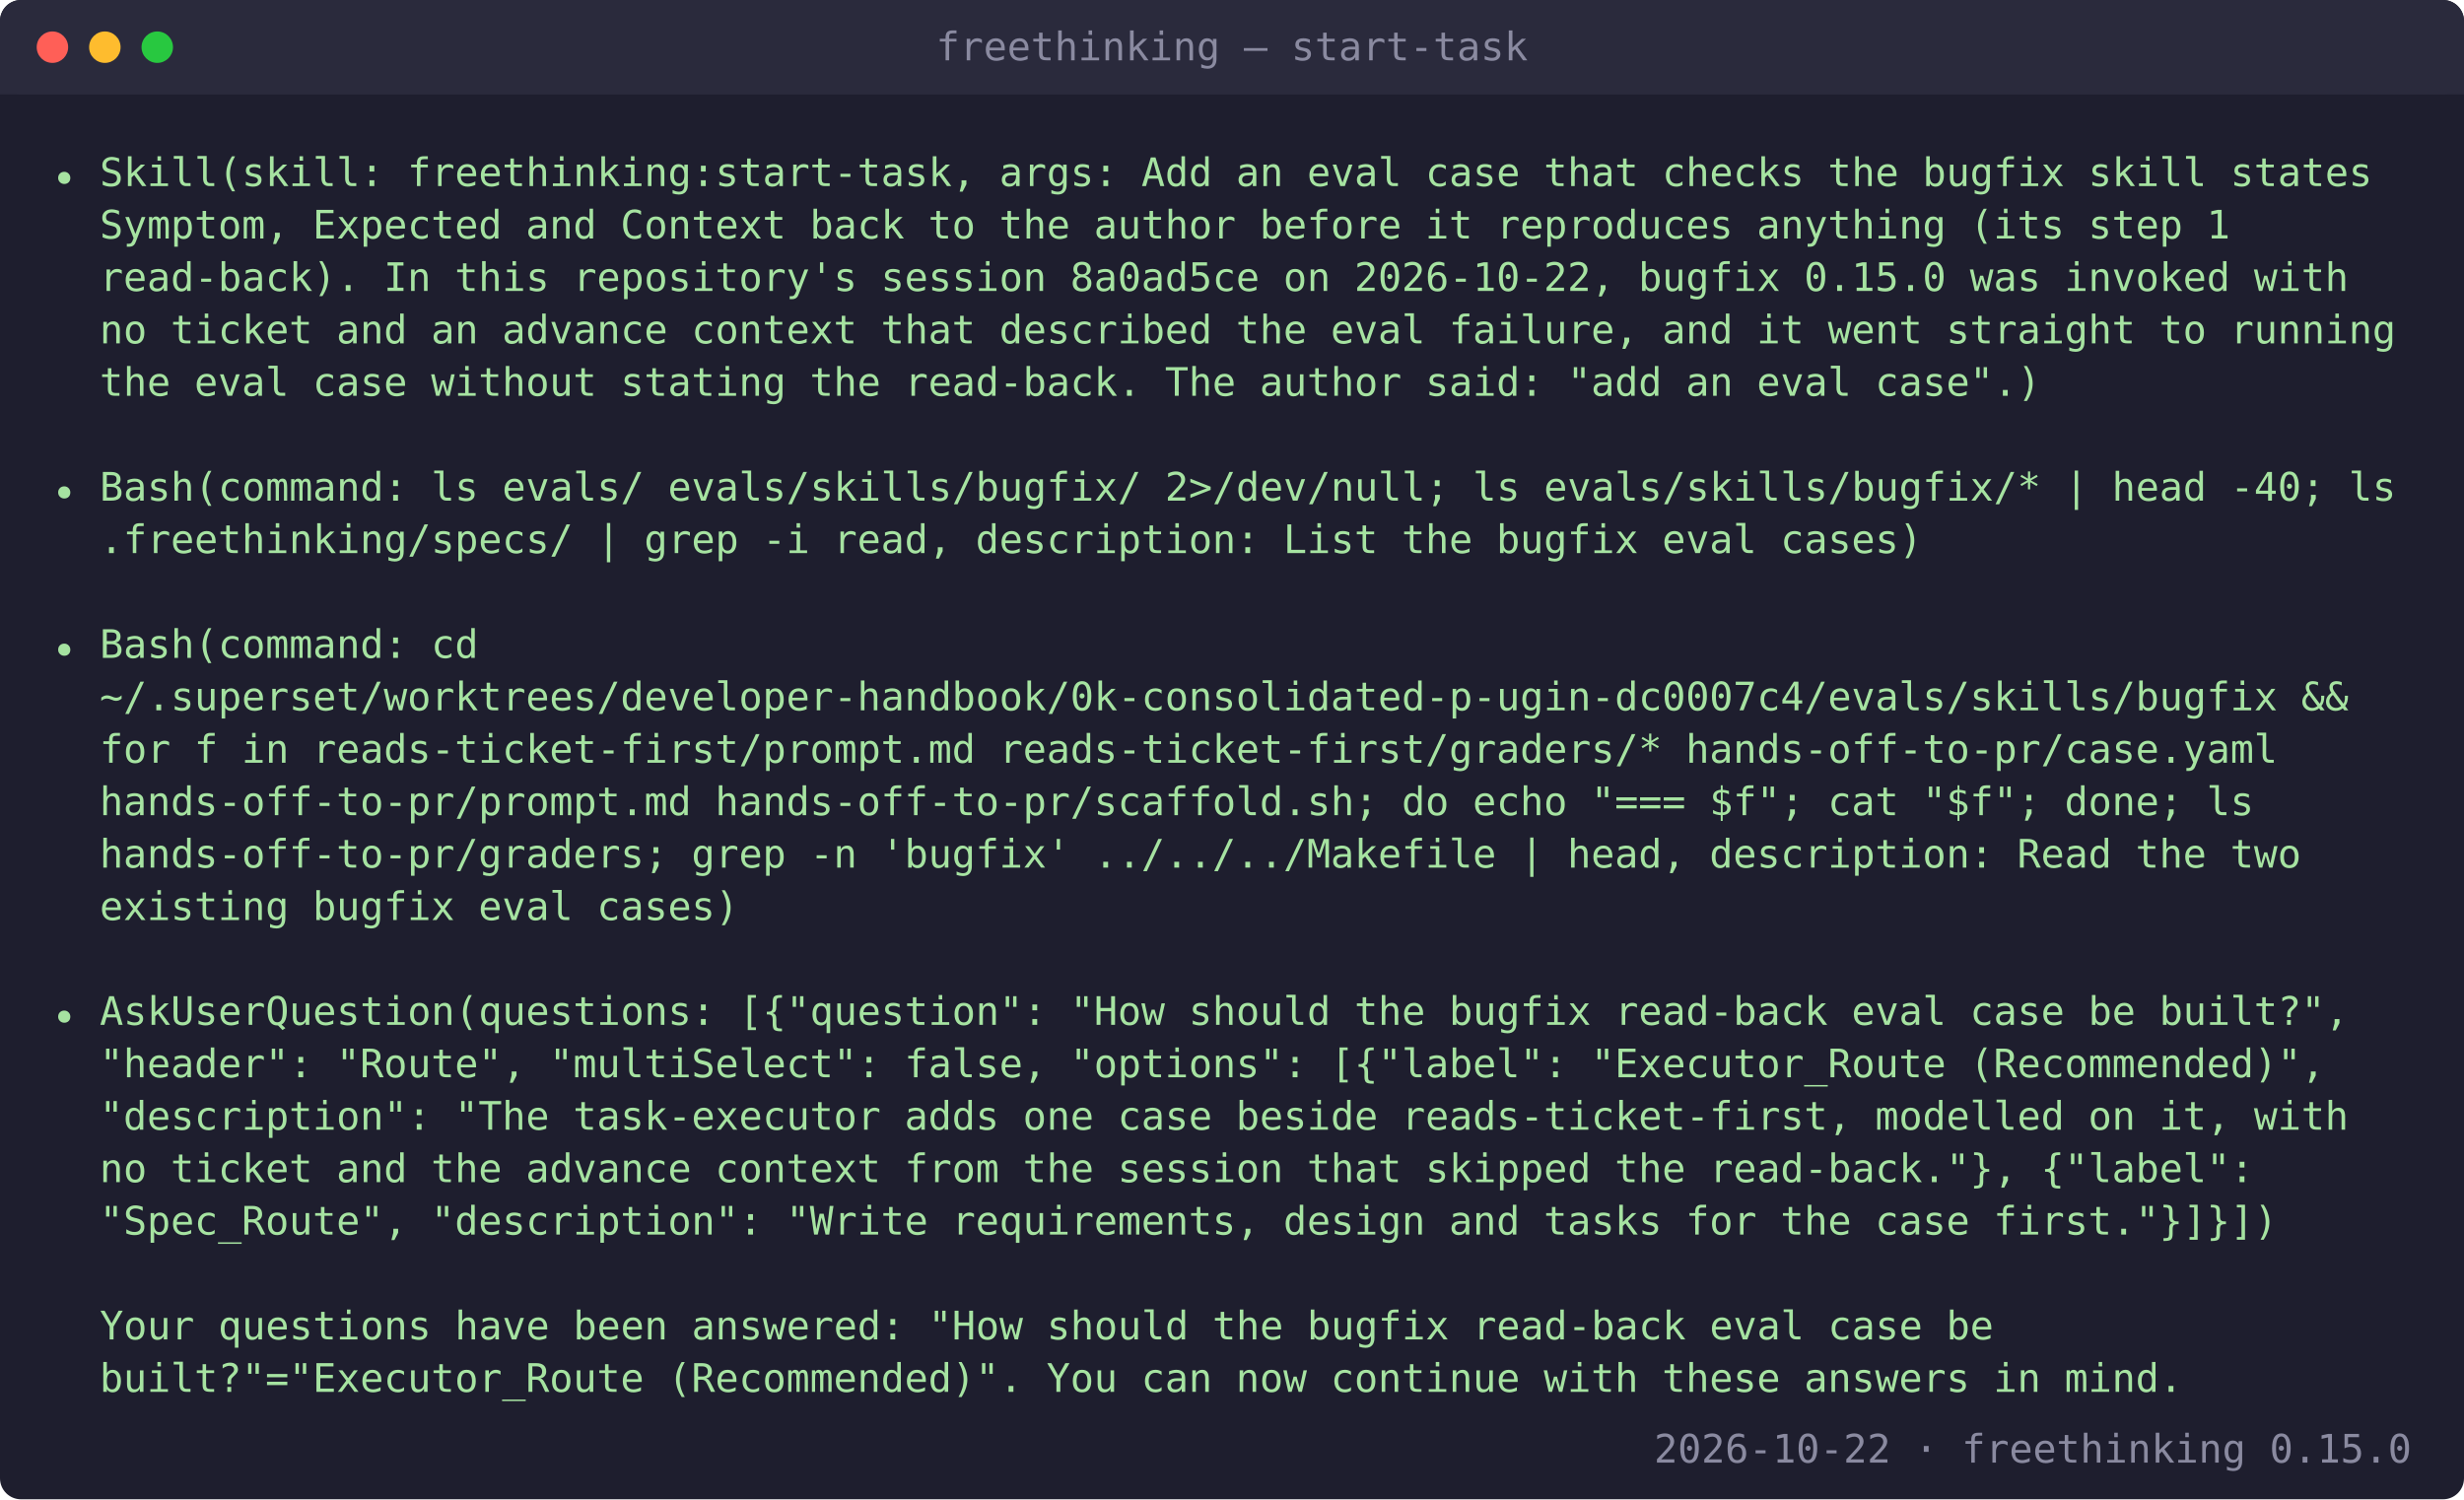
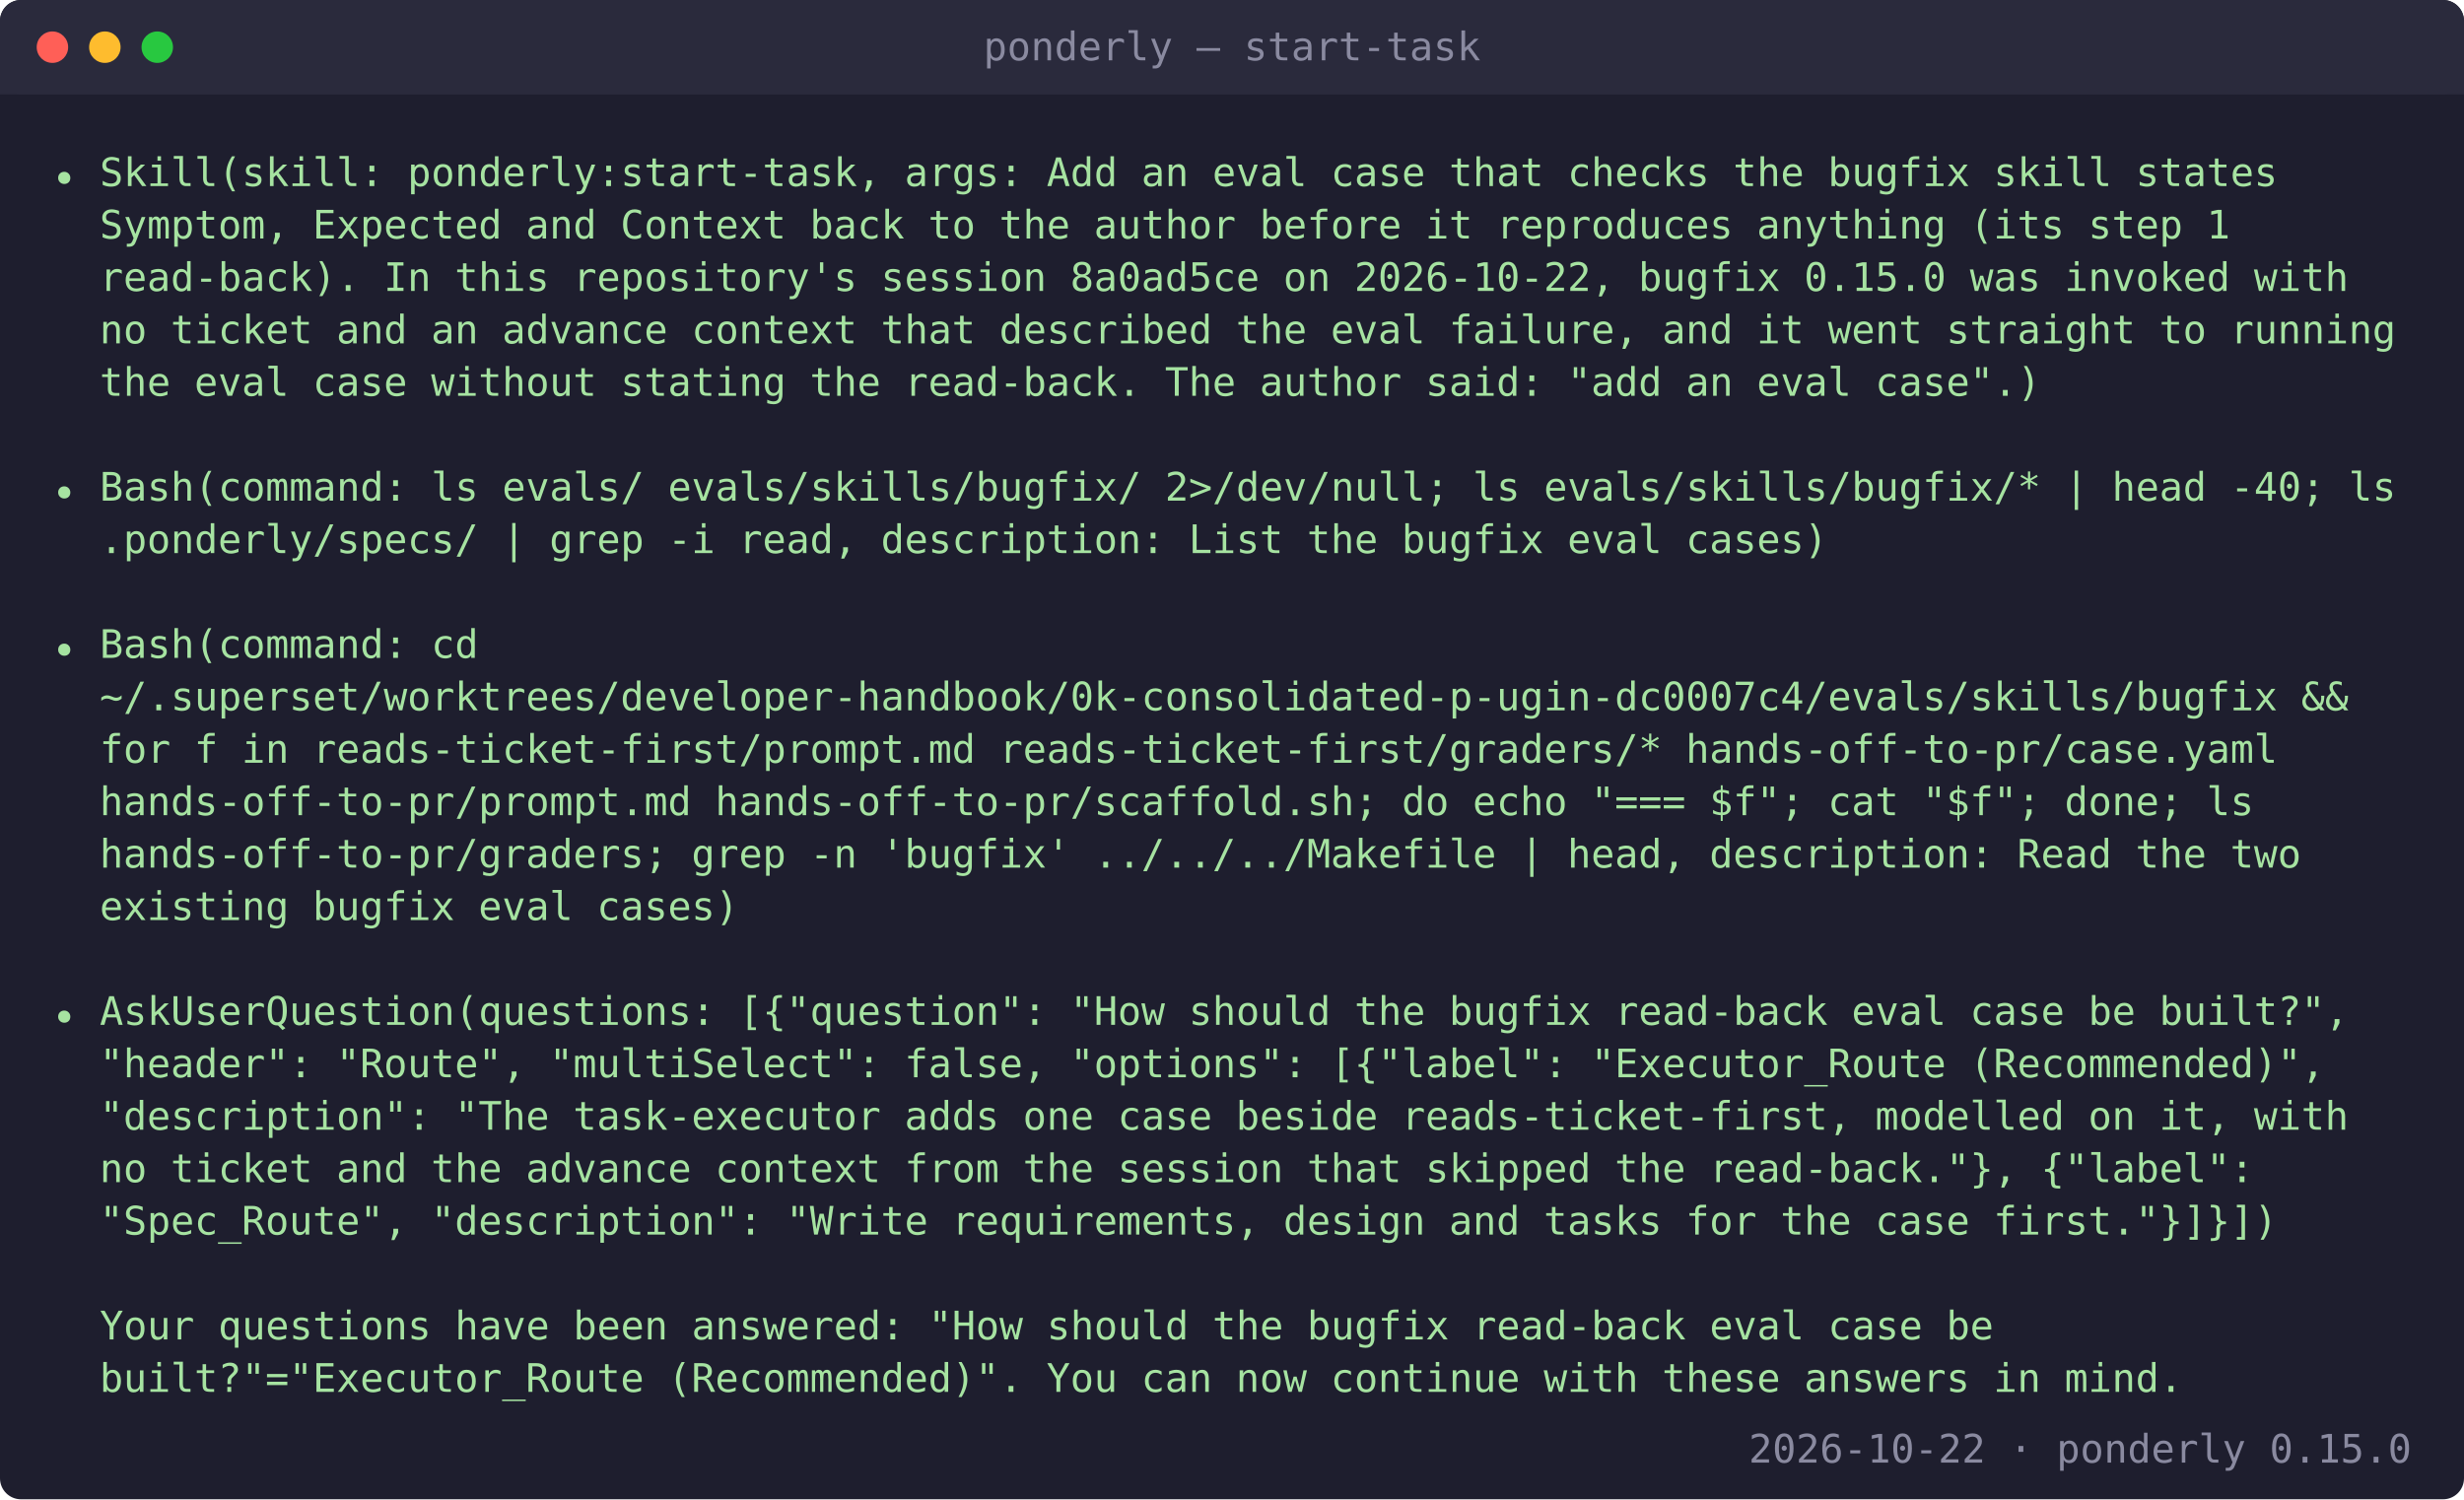
<svg xmlns="http://www.w3.org/2000/svg" width="940" height="572" viewBox="0 0 940 572" role="img">
  <rect width="940" height="572" rx="8" fill="#1e1e2e" />
  <rect width="940" height="36" rx="8" fill="#2a2a3c" />
  <rect y="28" width="940" height="8" fill="#2a2a3c" />
  <circle cx="20" cy="18" r="6" fill="#ff5f57" />
  <circle cx="40" cy="18" r="6" fill="#febc2e" />
  <circle cx="60" cy="18" r="6" fill="#28c840" />
  <g font-family="ui-monospace, SFMono-Regular, Menlo, Consolas, monospace" font-size="15">
-     <text x="470" y="23" fill="#8a8aa0" text-anchor="middle" xml:space="preserve">freethinking — start-task</text>
-     <text x="20" y="71" fill="#a6e3a1" xml:space="preserve">⏺ Skill(skill: freethinking:start-task, args: Add an eval case that checks the bugfix skill states </text>
+     <text x="470" y="23" fill="#8a8aa0" text-anchor="middle" xml:space="preserve">ponderly — start-task</text>
+     <text x="20" y="71" fill="#a6e3a1" xml:space="preserve">⏺ Skill(skill: ponderly:start-task, args: Add an eval case that checks the bugfix skill states </text>
    <text x="38" y="91" fill="#a6e3a1" xml:space="preserve">Symptom, Expected and Context back to the author before it reproduces anything (its step 1 </text>
    <text x="38" y="111" fill="#a6e3a1" xml:space="preserve">read-back). In this repository's session 8a0ad5ce on 2026-10-22, bugfix 0.15.0 was invoked with </text>
    <text x="38" y="131" fill="#a6e3a1" xml:space="preserve">no ticket and an advance context that described the eval failure, and it went straight to running </text>
    <text x="38" y="151" fill="#a6e3a1" xml:space="preserve">the eval case without stating the read-back. The author said: "add an eval case".)</text>
    <text x="20" y="171" fill="#a6e3a1" xml:space="preserve" />
    <text x="20" y="191" fill="#a6e3a1" xml:space="preserve">⏺ Bash(command: ls evals/ evals/skills/bugfix/ 2&gt;/dev/null; ls evals/skills/bugfix/* | head -40; ls </text>
-     <text x="38" y="211" fill="#a6e3a1" xml:space="preserve">.freethinking/specs/ | grep -i read, description: List the bugfix eval cases)</text>
+     <text x="38" y="211" fill="#a6e3a1" xml:space="preserve">.ponderly/specs/ | grep -i read, description: List the bugfix eval cases)</text>
    <text x="20" y="231" fill="#a6e3a1" xml:space="preserve" />
    <text x="20" y="251" fill="#a6e3a1" xml:space="preserve">⏺ Bash(command: cd </text>
    <text x="38" y="271" fill="#a6e3a1" xml:space="preserve">~/.superset/worktrees/developer-handbook/0k-consolidated-p-ugin-dc0007c4/evals/skills/bugfix &amp;&amp; </text>
    <text x="38" y="291" fill="#a6e3a1" xml:space="preserve">for f in reads-ticket-first/prompt.md reads-ticket-first/graders/* hands-off-to-pr/case.yaml </text>
    <text x="38" y="311" fill="#a6e3a1" xml:space="preserve">hands-off-to-pr/prompt.md hands-off-to-pr/scaffold.sh; do echo "=== $f"; cat "$f"; done; ls </text>
    <text x="38" y="331" fill="#a6e3a1" xml:space="preserve">hands-off-to-pr/graders; grep -n 'bugfix' ../../../Makefile | head, description: Read the two </text>
    <text x="38" y="351" fill="#a6e3a1" xml:space="preserve">existing bugfix eval cases)</text>
    <text x="20" y="371" fill="#a6e3a1" xml:space="preserve" />
    <text x="20" y="391" fill="#a6e3a1" xml:space="preserve">⏺ AskUserQuestion(questions: [{"question": "How should the bugfix read-back eval case be built?", </text>
    <text x="38" y="411" fill="#a6e3a1" xml:space="preserve">"header": "Route", "multiSelect": false, "options": [{"label": "Executor_Route (Recommended)", </text>
    <text x="38" y="431" fill="#a6e3a1" xml:space="preserve">"description": "The task-executor adds one case beside reads-ticket-first, modelled on it, with </text>
    <text x="38" y="451" fill="#a6e3a1" xml:space="preserve">no ticket and the advance context from the session that skipped the read-back."}, {"label": </text>
    <text x="38" y="471" fill="#a6e3a1" xml:space="preserve">"Spec_Route", "description": "Write requirements, design and tasks for the case first."}]}])</text>
    <text x="20" y="491" fill="#a6e3a1" xml:space="preserve" />
    <text x="20" y="511" fill="#a6e3a1" xml:space="preserve">  Your questions have been answered: "How should the bugfix read-back eval case be </text>
    <text x="38" y="531" fill="#a6e3a1" xml:space="preserve">built?"="Executor_Route (Recommended)". You can now continue with these answers in mind.</text>
-     <text x="920" y="558" fill="#8a8aa0" text-anchor="end" xml:space="preserve">2026-10-22 · freethinking 0.15.0</text>
+     <text x="920" y="558" fill="#8a8aa0" text-anchor="end" xml:space="preserve">2026-10-22 · ponderly 0.15.0</text>
  </g>
</svg>
